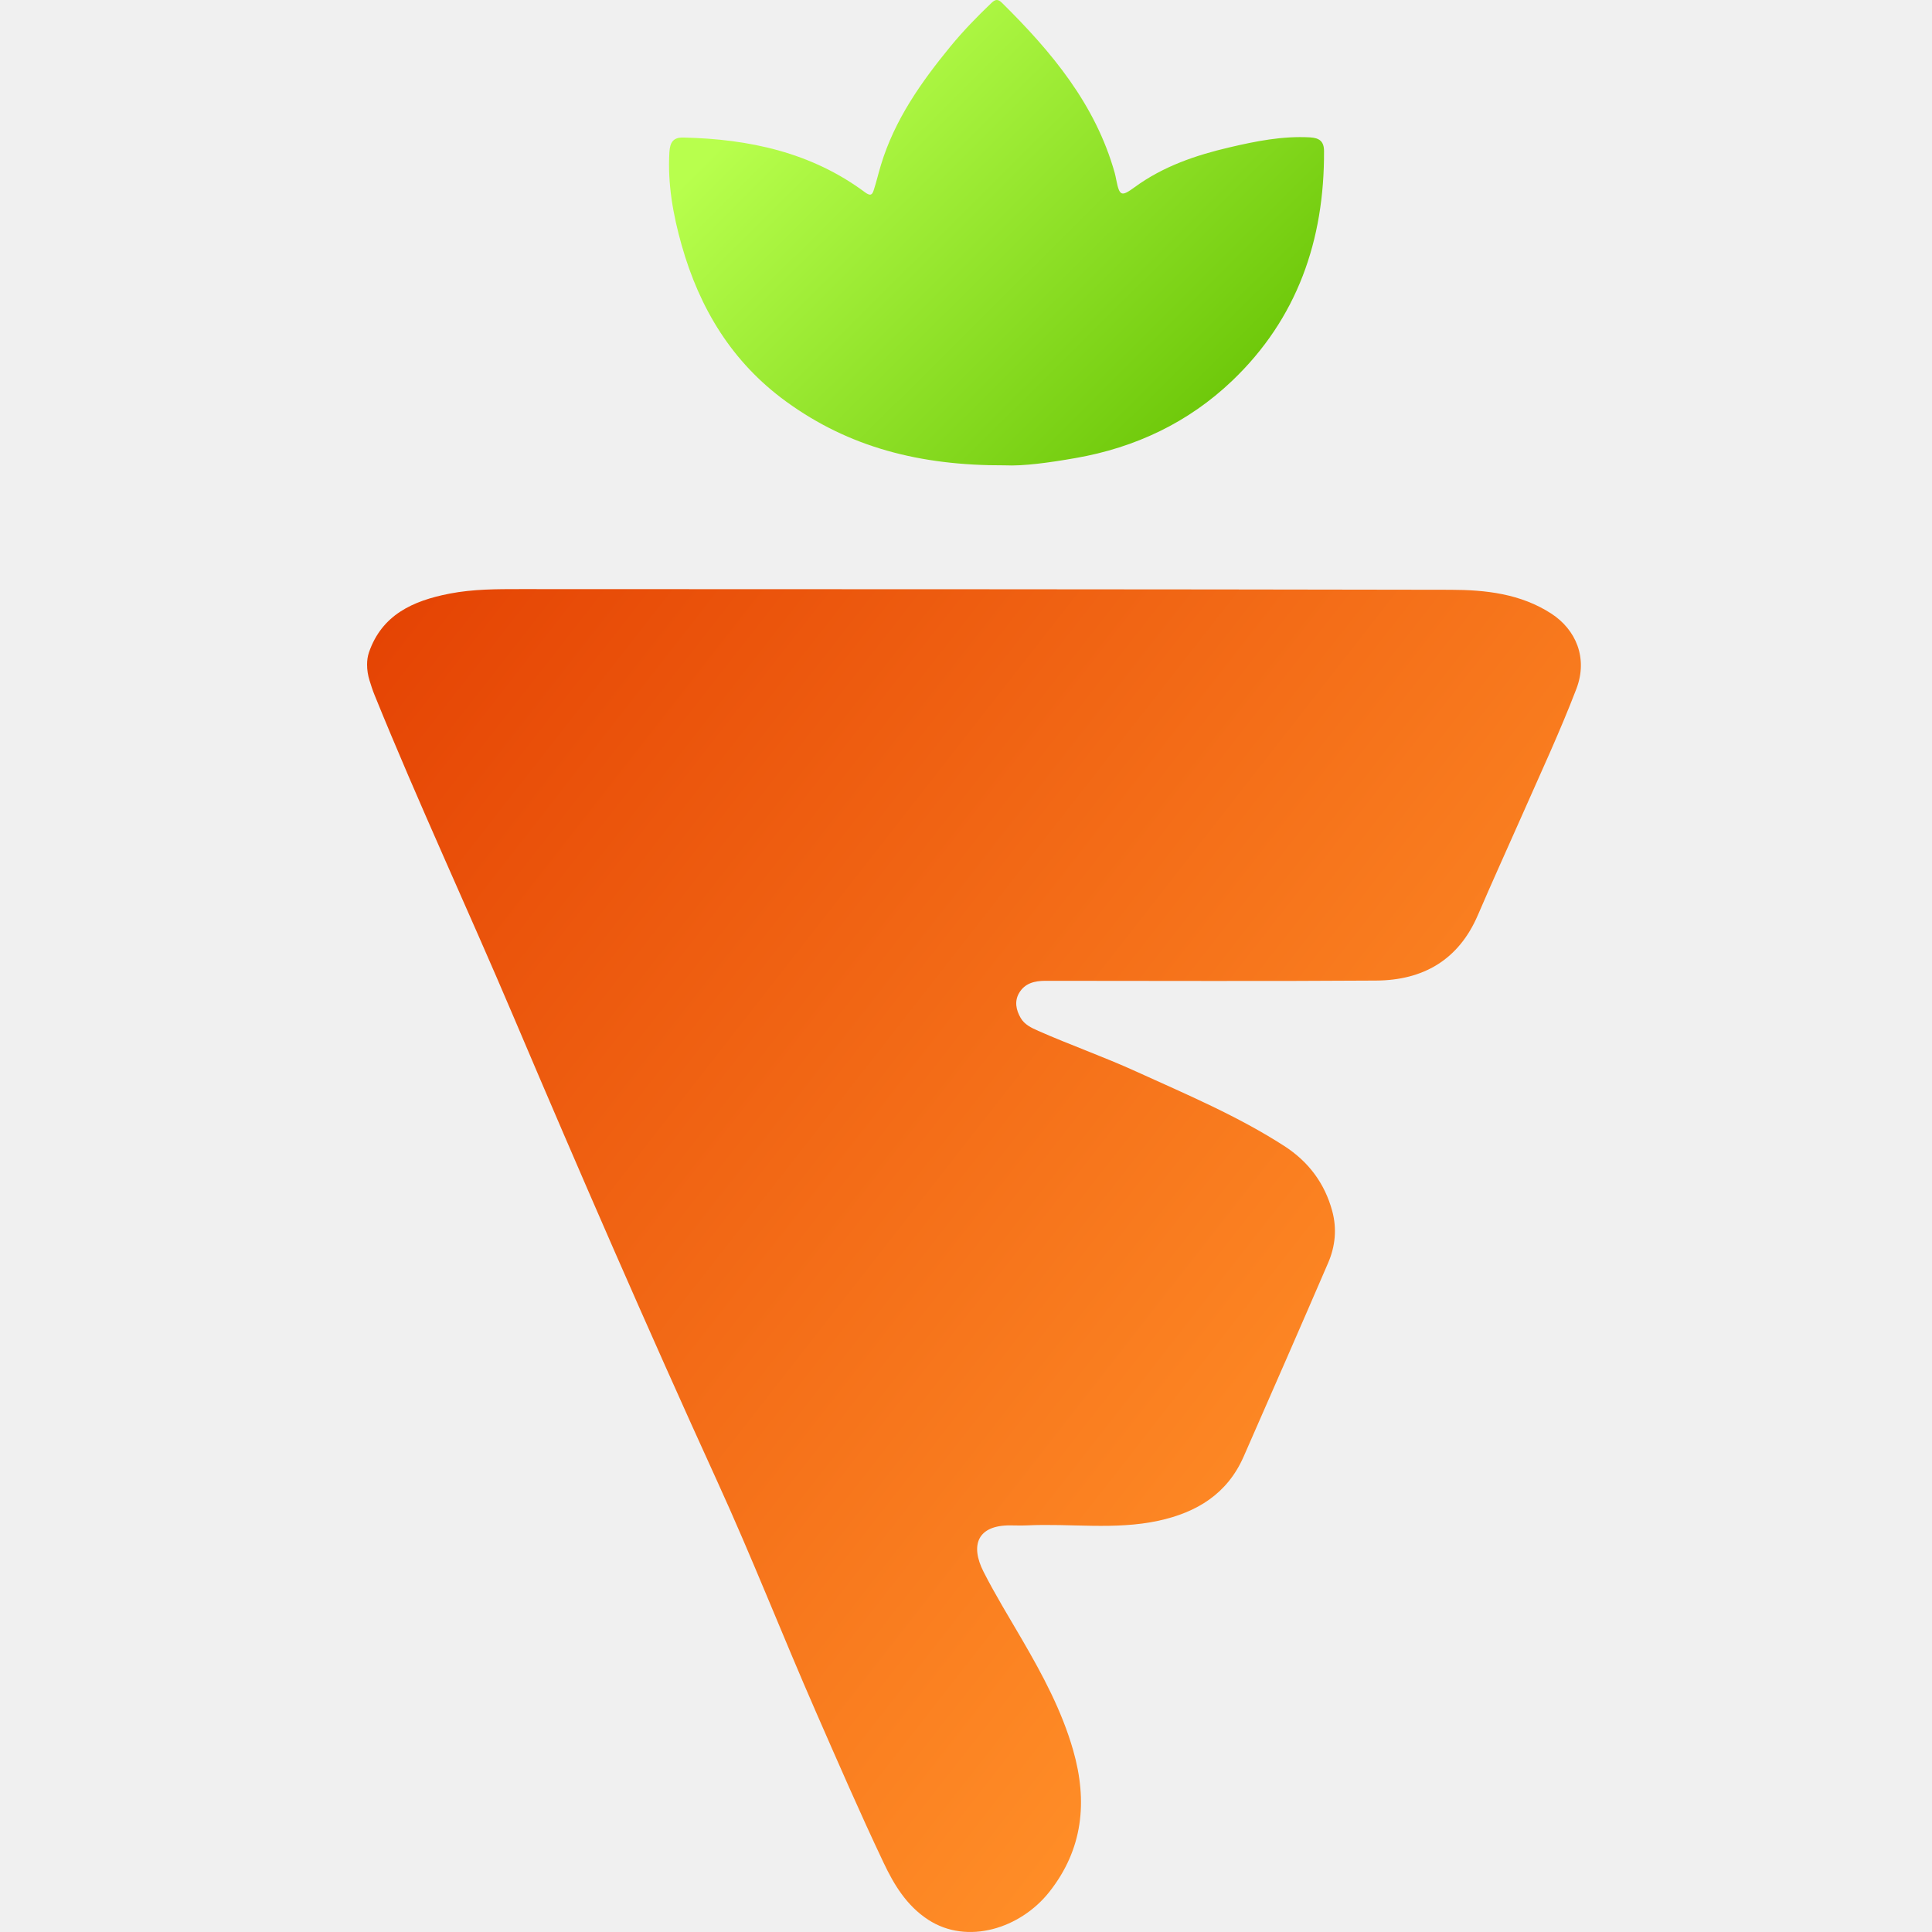
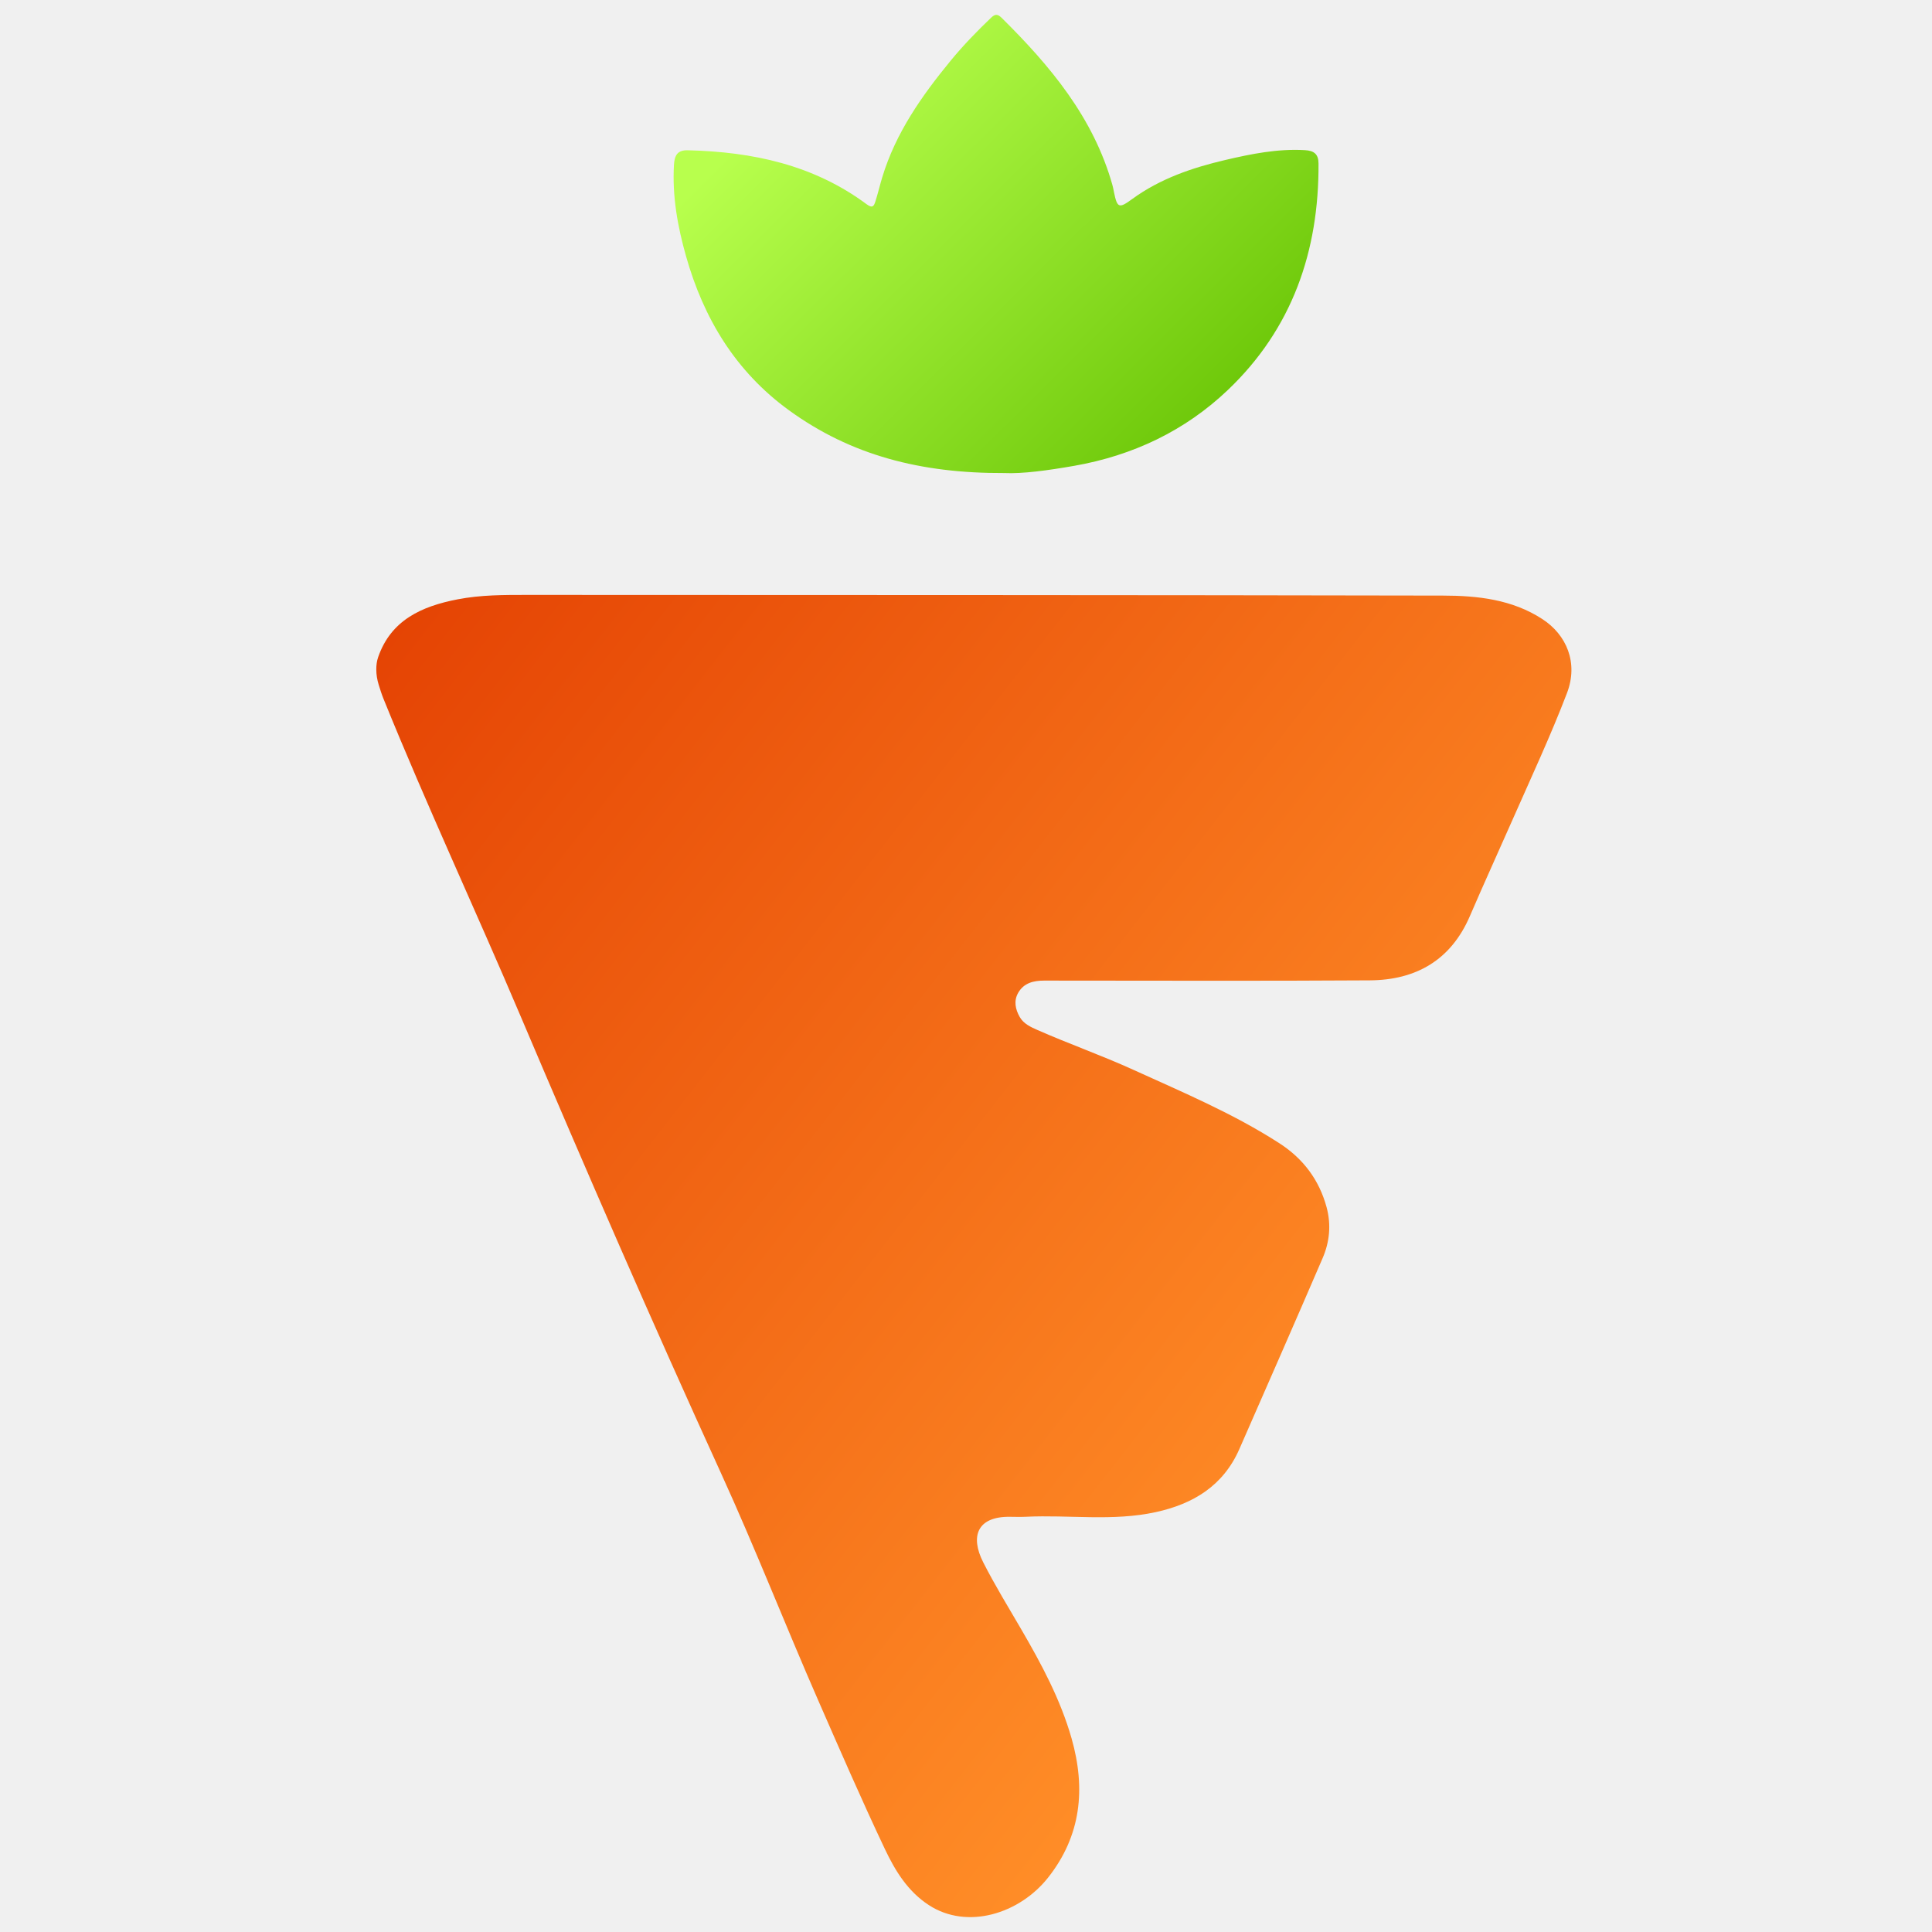
- <svg xmlns="http://www.w3.org/2000/svg" width="48" height="48" viewBox="0 0 48 48" fill="none">
-   <g clip-path="url(#clip0_156_4598)">
-     <path d="M9.12 16.514C9.12 16.41 9.133 16.306 9.167 16.207C9.488 15.279 10.251 14.926 11.172 14.748C11.757 14.635 12.343 14.636 12.932 14.636C20.634 14.639 28.336 14.638 36.038 14.653C36.908 14.655 37.777 14.749 38.542 15.245C39.151 15.641 39.458 16.347 39.164 17.116C38.753 18.189 38.266 19.23 37.803 20.282C37.441 21.101 37.069 21.916 36.716 22.738C36.237 23.852 35.355 24.355 34.189 24.362C31.45 24.381 28.712 24.368 25.973 24.368C25.707 24.368 25.461 24.426 25.318 24.673C25.2 24.878 25.244 25.091 25.356 25.287C25.453 25.458 25.629 25.538 25.798 25.613C26.599 25.966 27.425 26.256 28.222 26.619C29.475 27.189 30.745 27.723 31.907 28.472C32.508 28.86 32.911 29.395 33.099 30.088C33.218 30.528 33.175 30.963 32.998 31.374C32.304 32.983 31.601 34.587 30.897 36.191C30.491 37.115 29.735 37.575 28.784 37.782C27.699 38.017 26.602 37.845 25.512 37.898C25.374 37.904 25.235 37.899 25.097 37.898C24.29 37.893 24.098 38.384 24.435 39.048C24.727 39.623 25.067 40.175 25.392 40.734C25.903 41.612 26.381 42.501 26.663 43.487C27.027 44.76 26.905 45.947 26.07 47.004C25.349 47.916 24.031 48.327 23.062 47.696C22.524 47.346 22.209 46.821 21.951 46.275C21.367 45.044 20.824 43.793 20.277 42.544C19.442 40.637 18.684 38.695 17.82 36.804C16.078 32.985 14.405 29.137 12.765 25.275C11.628 22.596 10.397 19.959 9.304 17.263C9.256 17.146 9.218 17.024 9.18 16.903C9.141 16.777 9.12 16.646 9.12 16.514Z" fill="url(#paint0_linear_156_4598)" />
-     <path d="M24.962 11.561C22.857 11.57 21.095 11.113 19.531 9.976C18.186 8.998 17.381 7.664 16.936 6.093C16.723 5.34 16.584 4.572 16.631 3.78C16.646 3.538 16.724 3.41 16.981 3.417C18.611 3.455 20.155 3.784 21.494 4.78C21.643 4.89 21.677 4.821 21.712 4.711C21.777 4.509 21.825 4.301 21.887 4.097C22.227 2.976 22.885 2.042 23.616 1.151C23.93 0.769 24.274 0.415 24.632 0.073C24.733 -0.024 24.798 -0.025 24.897 0.073C26.124 1.286 27.214 2.587 27.694 4.293C27.71 4.349 27.72 4.406 27.732 4.463C27.815 4.879 27.86 4.891 28.195 4.647C28.899 4.133 29.709 3.856 30.547 3.661C31.204 3.507 31.865 3.375 32.549 3.413C32.781 3.427 32.894 3.513 32.895 3.75C32.907 5.965 32.229 7.92 30.61 9.463C29.527 10.495 28.21 11.121 26.723 11.38C26.073 11.494 25.425 11.584 24.962 11.561Z" fill="url(#paint1_linear_156_4598)" />
+ <svg xmlns="http://www.w3.org/2000/svg" width="64" height="64" viewBox="0 0 64 65" fill="none">
+   <g clip-path="url(#clip0_396_6560)">
+     <path d="M12.16 22.519C12.16 22.38 12.177 22.241 12.222 22.11C12.651 20.872 13.668 20.401 14.896 20.164C15.677 20.013 16.457 20.015 17.243 20.015C27.512 20.019 37.781 20.018 48.05 20.038C49.21 20.04 50.37 20.165 51.389 20.827C52.202 21.354 52.611 22.296 52.218 23.321C51.67 24.753 51.022 26.141 50.404 27.542C49.922 28.635 49.426 29.721 48.954 30.817C48.316 32.303 47.14 32.973 45.585 32.983C41.934 33.007 38.282 32.991 34.631 32.991C34.276 32.991 33.948 33.068 33.758 33.398C33.6 33.671 33.659 33.955 33.808 34.216C33.938 34.444 34.172 34.551 34.397 34.65C35.465 35.121 36.567 35.508 37.63 35.992C39.3 36.752 40.993 37.464 42.543 38.463C43.344 38.98 43.882 39.694 44.132 40.617C44.29 41.204 44.234 41.784 43.997 42.332C43.072 44.477 42.134 46.616 41.196 48.754C40.655 49.986 39.647 50.6 38.378 50.875C36.932 51.189 35.469 50.96 34.016 51.03C33.832 51.039 33.647 51.033 33.463 51.031C32.386 51.024 32.13 51.679 32.58 52.564C32.97 53.331 33.422 54.067 33.856 54.812C34.537 55.982 35.175 57.168 35.551 58.483C36.035 60.18 35.874 61.763 34.76 63.172C33.799 64.387 32.041 64.936 30.75 64.095C30.032 63.627 29.612 62.928 29.267 62.201C28.489 60.559 27.765 58.891 27.036 57.226C25.923 54.683 24.912 52.094 23.761 49.572C21.437 44.481 19.206 39.349 17.02 34.2C15.505 30.628 13.862 27.113 12.405 23.517C12.341 23.361 12.291 23.199 12.241 23.038C12.188 22.869 12.16 22.695 12.16 22.519Z" fill="url(#paint0_linear_396_6560)" />
+     <path d="M33.283 15.915C30.476 15.927 28.127 15.317 26.041 13.801C24.248 12.497 23.175 10.719 22.582 8.624C22.297 7.62 22.113 6.596 22.175 5.539C22.195 5.218 22.299 5.047 22.641 5.056C24.816 5.107 26.874 5.546 28.659 6.873C28.858 7.02 28.903 6.928 28.95 6.782C29.037 6.512 29.1 6.234 29.183 5.962C29.636 4.468 30.513 3.223 31.489 2.035C31.908 1.525 32.366 1.053 32.843 0.597C32.977 0.468 33.064 0.467 33.197 0.598C34.832 2.214 36.286 3.95 36.926 6.225C36.947 6.299 36.961 6.375 36.976 6.451C37.087 7.005 37.147 7.021 37.593 6.695C38.533 6.01 39.612 5.642 40.73 5.381C41.606 5.176 42.487 4.999 43.399 5.051C43.709 5.069 43.858 5.184 43.86 5.5C43.877 8.453 42.972 11.06 40.813 13.118C39.37 14.493 37.613 15.328 35.631 15.674C34.764 15.825 33.901 15.945 33.283 15.915Z" fill="url(#paint1_linear_396_6560)" />
  </g>
  <defs>
-     <linearGradient id="paint0_linear_156_4598" x1="35.399" y1="35.064" x2="9.872" y2="15.12" gradientUnits="userSpaceOnUse">
+     <linearGradient id="paint0_linear_396_6560" x1="47.199" y1="47.251" x2="13.162" y2="20.659" gradientUnits="userSpaceOnUse">
      <stop stop-color="#FF8D27" />
      <stop offset="1" stop-color="#E54404" />
    </linearGradient>
-     <linearGradient id="paint1_linear_156_4598" x1="16.611" y1="4.873" x2="27.367" y2="15.694" gradientUnits="userSpaceOnUse">
+     <linearGradient id="paint1_linear_396_6560" x1="22.148" y1="6.997" x2="36.49" y2="21.425" gradientUnits="userSpaceOnUse">
      <stop stop-color="#B8FF4D" />
      <stop offset="1" stop-color="#63C000" />
    </linearGradient>
-     <clipPath id="clip0_156_4598">
-       <rect width="48" height="48" fill="white" />
+     <clipPath id="clip0_396_6560">
+       <rect width="64" height="64" fill="white" transform="translate(0 0.5)" />
    </clipPath>
  </defs>
</svg>
